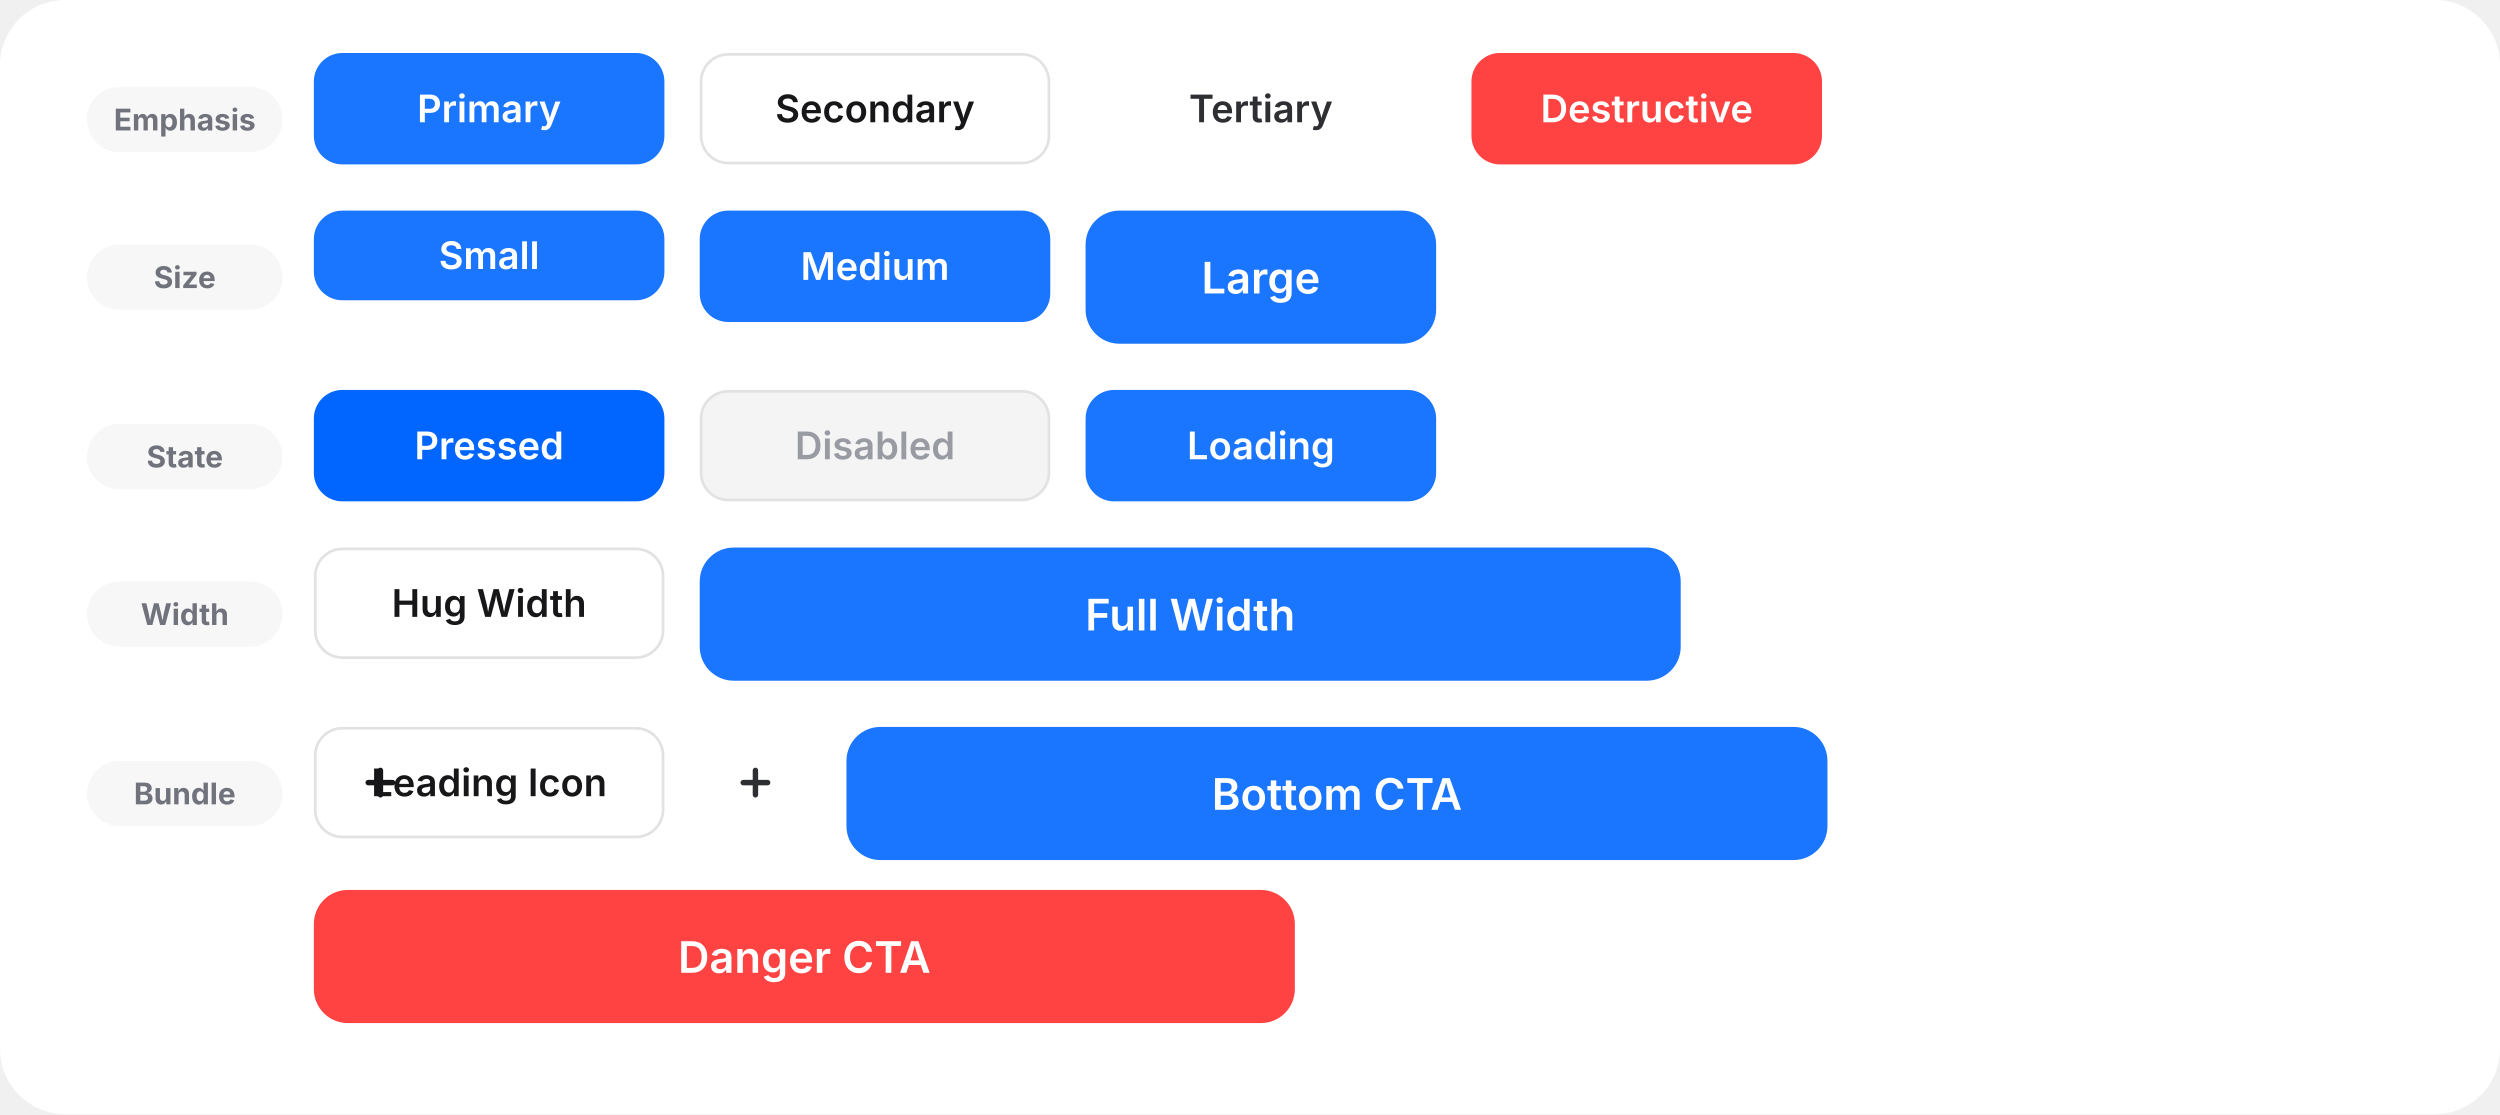
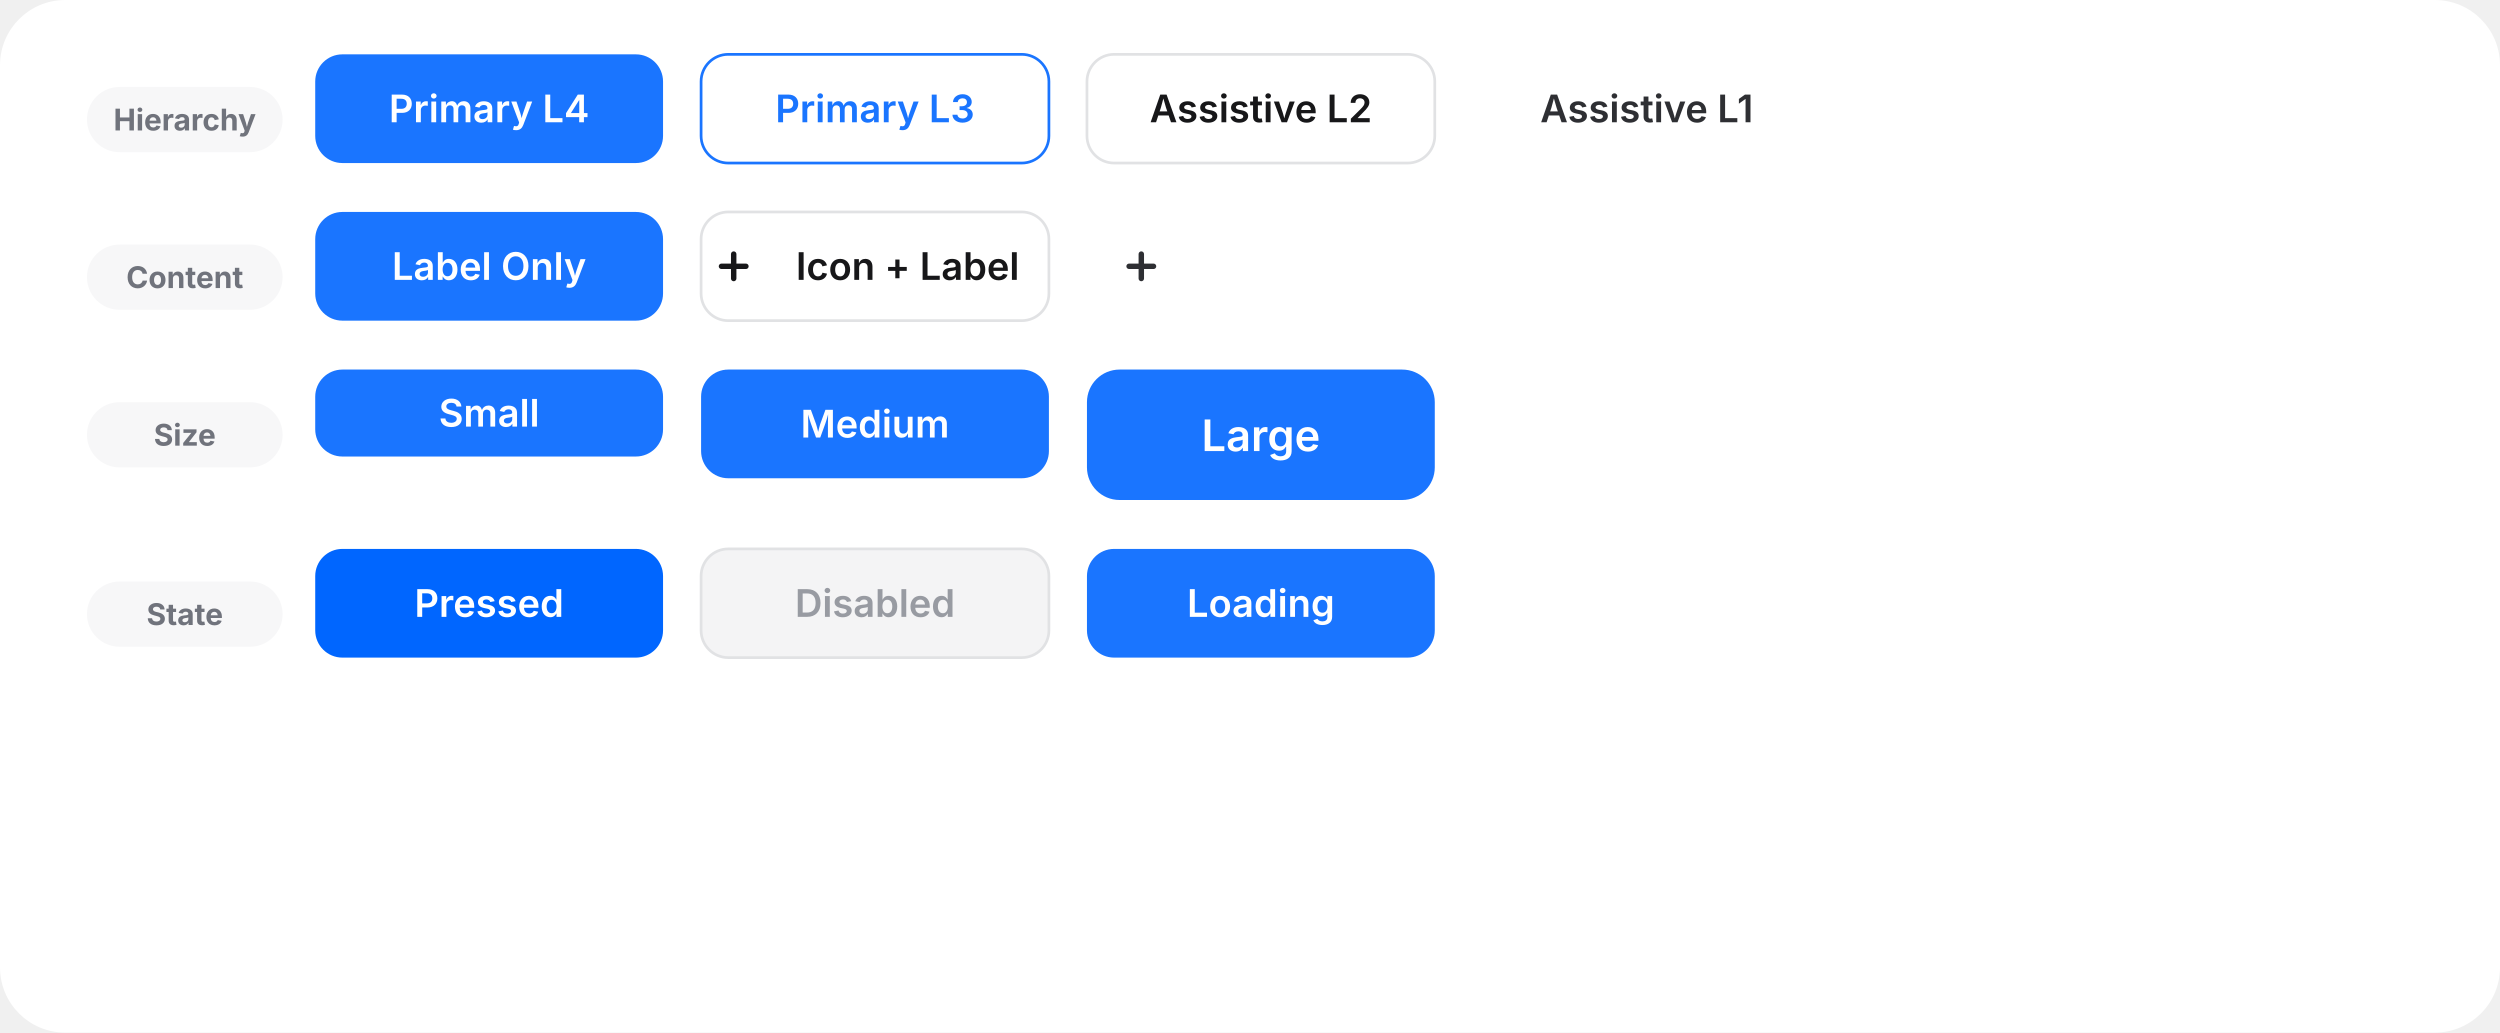
- <svg xmlns="http://www.w3.org/2000/svg" width="920" height="410" viewBox="0 0 920 410" fill="none">
-   <rect width="920" height="410" rx="24" fill="#FFFFFF" />
+ <svg xmlns="http://www.w3.org/2000/svg" width="920" height="380" viewBox="0 0 920 380" fill="none">
+   <rect width="920" height="380" rx="24" fill="#FFFFFF" />
  <g transform="translate(32 32)">
    <rect width="72" height="24" rx="12" fill="#F7F7F8" />
-     <text x="36" y="16" text-anchor="middle" font-family="Pretendard, Pretendard Variable, Inter, -apple-system, BlinkMacSystemFont, Segoe UI, sans-serif" font-size="11" font-weight="700" fill="#70737C">Emphasis</text>
+     <text x="36" y="16" text-anchor="middle" font-family="Pretendard, Pretendard Variable, Inter, -apple-system, BlinkMacSystemFont, Segoe UI, sans-serif" font-size="11" font-weight="700" fill="#70737C">Hierarchy</text>
  </g>
  <g transform="translate(116 20)">
-     <rect width="128" height="40" rx="10" fill="#1A75FF" stroke="#1A75FF" stroke-width="1" />
-     <text x="64" y="25" text-anchor="middle" font-family="Pretendard, Pretendard Variable, Inter, -apple-system, BlinkMacSystemFont, Segoe UI, sans-serif" font-size="14" font-weight="600" fill="#FFFFFF">Primary</text>
+     <rect width="128" height="40" rx="10" fill="#1A75FF" stroke="transparent" stroke-width="0" />
  </g>
+   <text x="180" y="45" text-anchor="middle" font-family="Pretendard, Pretendard Variable, Inter, -apple-system, BlinkMacSystemFont, Segoe UI, sans-serif" font-size="14" font-weight="600" fill="#FFFFFF">Primary L4</text>
  <g transform="translate(258 20)">
+     <rect width="128" height="40" rx="10" fill="#FFFFFF" stroke="#1A75FF" stroke-width="1" />
+   </g>
+   <text x="322" y="45" text-anchor="middle" font-family="Pretendard, Pretendard Variable, Inter, -apple-system, BlinkMacSystemFont, Segoe UI, sans-serif" font-size="14" font-weight="600" fill="#1A75FF">Primary L3</text>
+   <g transform="translate(400 20)">
    <rect width="128" height="40" rx="10" fill="#FFFFFF" stroke="#E1E2E4" stroke-width="1" />
-     <text x="64" y="25" text-anchor="middle" font-family="Pretendard, Pretendard Variable, Inter, -apple-system, BlinkMacSystemFont, Segoe UI, sans-serif" font-size="14" font-weight="600" fill="#171719">Secondary</text>
  </g>
-   <g transform="translate(400 20)">
+   <text x="464" y="45" text-anchor="middle" font-family="Pretendard, Pretendard Variable, Inter, -apple-system, BlinkMacSystemFont, Segoe UI, sans-serif" font-size="14" font-weight="600" fill="#171719">Assistive L2</text>
+   <g transform="translate(542 20)">
    <rect width="128" height="40" rx="10" fill="transparent" stroke="transparent" stroke-width="0" />
-     <text x="64" y="25" text-anchor="middle" font-family="Pretendard, Pretendard Variable, Inter, -apple-system, BlinkMacSystemFont, Segoe UI, sans-serif" font-size="14" font-weight="600" fill="#2E2F33">Tertiary</text>
  </g>
-   <g transform="translate(542 20)">
-     <rect width="128" height="40" rx="10" fill="#FF4242" stroke="#FF4242" stroke-width="1" />
-     <text x="64" y="25" text-anchor="middle" font-family="Pretendard, Pretendard Variable, Inter, -apple-system, BlinkMacSystemFont, Segoe UI, sans-serif" font-size="14" font-weight="600" fill="#FFFFFF">Destructive</text>
+   <text x="606" y="45" text-anchor="middle" font-family="Pretendard, Pretendard Variable, Inter, -apple-system, BlinkMacSystemFont, Segoe UI, sans-serif" font-size="14" font-weight="600" fill="#2E2F33">Assistive L1</text>
+   <g transform="translate(32 90)">
+     <rect width="72" height="24" rx="12" fill="#F7F7F8" />
+     <text x="36" y="16" text-anchor="middle" font-family="Pretendard, Pretendard Variable, Inter, -apple-system, BlinkMacSystemFont, Segoe UI, sans-serif" font-size="11" font-weight="700" fill="#70737C">Content</text>
  </g>
-   <g transform="translate(32 90)">
+   <g transform="translate(116 78)">
+     <rect width="128" height="40" rx="10" fill="#1A75FF" stroke="transparent" stroke-width="0" />
+   </g>
+   <text x="180" y="103" text-anchor="middle" font-family="Pretendard, Pretendard Variable, Inter, -apple-system, BlinkMacSystemFont, Segoe UI, sans-serif" font-size="14" font-weight="600" fill="#FFFFFF">Label Only</text>
+   <g transform="translate(258 78)">
+     <rect width="128" height="40" rx="10" fill="#FFFFFF" stroke="#E1E2E4" stroke-width="1" />
+   </g>
+   <g transform="translate(262 90)">
+     <rect x="2.5" y="7" width="11" height="2" rx="1" fill="#171719" />
+     <rect x="7" y="2.5" width="2" height="11" rx="1" fill="#171719" />
+   </g>
+   <text x="334" y="103" text-anchor="middle" font-family="Pretendard, Pretendard Variable, Inter, -apple-system, BlinkMacSystemFont, Segoe UI, sans-serif" font-size="14" font-weight="600" fill="#171719">Icon + Label</text>
+   <g transform="translate(400 78)">
+     <rect width="40" height="40" rx="10" fill="transparent" stroke="transparent" stroke-width="0" />
+   </g>
+   <g transform="translate(412 90)">
+     <rect x="2.5" y="7" width="11" height="2" rx="1" fill="#2E2F33" />
+     <rect x="7" y="2.5" width="2" height="11" rx="1" fill="#2E2F33" />
+   </g>
+   <g transform="translate(32 148)">
    <rect width="72" height="24" rx="12" fill="#F7F7F8" />
    <text x="36" y="16" text-anchor="middle" font-family="Pretendard, Pretendard Variable, Inter, -apple-system, BlinkMacSystemFont, Segoe UI, sans-serif" font-size="11" font-weight="700" fill="#70737C">Size</text>
  </g>
-   <g transform="translate(116 78)">
-     <rect width="128" height="32" rx="10" fill="#1A75FF" stroke="#1A75FF" stroke-width="1" />
-     <text x="64" y="21" text-anchor="middle" font-family="Pretendard, Pretendard Variable, Inter, -apple-system, BlinkMacSystemFont, Segoe UI, sans-serif" font-size="14" font-weight="600" fill="#FFFFFF">Small</text>
+   <g transform="translate(116 136)">
+     <rect width="128" height="32" rx="10" fill="#1A75FF" stroke="transparent" stroke-width="0" />
  </g>
-   <g transform="translate(258 78)">
-     <rect width="128" height="40" rx="10" fill="#1A75FF" stroke="#1A75FF" stroke-width="1" />
-     <text x="64" y="25" text-anchor="middle" font-family="Pretendard, Pretendard Variable, Inter, -apple-system, BlinkMacSystemFont, Segoe UI, sans-serif" font-size="14" font-weight="600" fill="#FFFFFF">Medium</text>
+   <text x="180" y="157" text-anchor="middle" font-family="Pretendard, Pretendard Variable, Inter, -apple-system, BlinkMacSystemFont, Segoe UI, sans-serif" font-size="14" font-weight="600" fill="#FFFFFF">Small</text>
+   <g transform="translate(258 136)">
+     <rect width="128" height="40" rx="10" fill="#1A75FF" stroke="transparent" stroke-width="0" />
  </g>
-   <g transform="translate(400 78)">
-     <rect width="128" height="48" rx="12" fill="#1A75FF" stroke="#1A75FF" stroke-width="1" />
-     <text x="64" y="30" text-anchor="middle" font-family="Pretendard, Pretendard Variable, Inter, -apple-system, BlinkMacSystemFont, Segoe UI, sans-serif" font-size="16" font-weight="600" fill="#FFFFFF">Large</text>
+   <text x="322" y="161" text-anchor="middle" font-family="Pretendard, Pretendard Variable, Inter, -apple-system, BlinkMacSystemFont, Segoe UI, sans-serif" font-size="14" font-weight="600" fill="#FFFFFF">Medium</text>
+   <g transform="translate(400 136)">
+     <rect width="128" height="48" rx="12" fill="#1A75FF" stroke="transparent" stroke-width="0" />
  </g>
-   <g transform="translate(32 156)">
+   <text x="464" y="166" text-anchor="middle" font-family="Pretendard, Pretendard Variable, Inter, -apple-system, BlinkMacSystemFont, Segoe UI, sans-serif" font-size="16" font-weight="600" fill="#FFFFFF">Large</text>
+   <g transform="translate(32 214)">
    <rect width="72" height="24" rx="12" fill="#F7F7F8" />
    <text x="36" y="16" text-anchor="middle" font-family="Pretendard, Pretendard Variable, Inter, -apple-system, BlinkMacSystemFont, Segoe UI, sans-serif" font-size="11" font-weight="700" fill="#70737C">State</text>
  </g>
-   <g transform="translate(116 144)">
-     <rect width="128" height="40" rx="10" fill="#0066FF" stroke="#0066FF" stroke-width="1" />
-     <text x="64" y="25" text-anchor="middle" font-family="Pretendard, Pretendard Variable, Inter, -apple-system, BlinkMacSystemFont, Segoe UI, sans-serif" font-size="14" font-weight="600" fill="#FFFFFF">Pressed</text>
+   <g transform="translate(116 202)">
+     <rect width="128" height="40" rx="10" fill="#0066FF" stroke="transparent" stroke-width="0" />
  </g>
-   <g transform="translate(258 144)">
+   <text x="180" y="227" text-anchor="middle" font-family="Pretendard, Pretendard Variable, Inter, -apple-system, BlinkMacSystemFont, Segoe UI, sans-serif" font-size="14" font-weight="600" fill="#FFFFFF">Pressed</text>
+   <g transform="translate(258 202)">
    <rect width="128" height="40" rx="10" fill="#F4F4F5" stroke="#E1E2E4" stroke-width="1" />
-     <text x="64" y="25" text-anchor="middle" font-family="Pretendard, Pretendard Variable, Inter, -apple-system, BlinkMacSystemFont, Segoe UI, sans-serif" font-size="14" font-weight="600" fill="#989BA2">Disabled</text>
  </g>
-   <g transform="translate(400 144)">
-     <rect width="128" height="40" rx="10" fill="#1A75FF" stroke="#1A75FF" stroke-width="1" />
-     <text x="64" y="25" text-anchor="middle" font-family="Pretendard, Pretendard Variable, Inter, -apple-system, BlinkMacSystemFont, Segoe UI, sans-serif" font-size="14" font-weight="600" fill="#FFFFFF">Loading</text>
+   <text x="322" y="227" text-anchor="middle" font-family="Pretendard, Pretendard Variable, Inter, -apple-system, BlinkMacSystemFont, Segoe UI, sans-serif" font-size="14" font-weight="600" fill="#989BA2">Disabled</text>
+   <g transform="translate(400 202)">
+     <rect width="128" height="40" rx="10" fill="#1A75FF" stroke="transparent" stroke-width="0" />
  </g>
-   <g transform="translate(32 214)">
-     <rect width="72" height="24" rx="12" fill="#F7F7F8" />
-     <text x="36" y="16" text-anchor="middle" font-family="Pretendard, Pretendard Variable, Inter, -apple-system, BlinkMacSystemFont, Segoe UI, sans-serif" font-size="11" font-weight="700" fill="#70737C">Width</text>
-   </g>
-   <g transform="translate(116 202)">
-     <rect width="128" height="40" rx="10" fill="#FFFFFF" stroke="#E1E2E4" stroke-width="1" />
-     <text x="64" y="25" text-anchor="middle" font-family="Pretendard, Pretendard Variable, Inter, -apple-system, BlinkMacSystemFont, Segoe UI, sans-serif" font-size="14" font-weight="600" fill="#171719">Hug Width</text>
-   </g>
-   <g transform="translate(258 202)">
-     <rect width="360" height="48" rx="12" fill="#1A75FF" stroke="#1A75FF" stroke-width="1" />
-     <text x="180" y="30" text-anchor="middle" font-family="Pretendard, Pretendard Variable, Inter, -apple-system, BlinkMacSystemFont, Segoe UI, sans-serif" font-size="16" font-weight="600" fill="#FFFFFF">Full Width</text>
-   </g>
-   <g transform="translate(32 280)">
-     <rect width="72" height="24" rx="12" fill="#F7F7F8" />
-     <text x="36" y="16" text-anchor="middle" font-family="Pretendard, Pretendard Variable, Inter, -apple-system, BlinkMacSystemFont, Segoe UI, sans-serif" font-size="11" font-weight="700" fill="#70737C">Bundle</text>
-   </g>
-   <g transform="translate(116 268)">
-     <rect width="128" height="40" rx="10" fill="#FFFFFF" stroke="#E1E2E4" stroke-width="1" />
-     <text x="64" y="25" text-anchor="middle" font-family="Pretendard, Pretendard Variable, Inter, -apple-system, BlinkMacSystemFont, Segoe UI, sans-serif" font-size="14" font-weight="600" fill="#171719">Leading Icon</text>
-   </g>
-   <g transform="translate(132 280)">
-     <rect x="2.5" y="7" width="11" height="2" rx="1" fill="#171719" />
-     <rect x="7" y="2.5" width="2" height="11" rx="1" fill="#171719" />
-   </g>
-   <g transform="translate(258 268)">
-     <rect width="40" height="40" rx="10" fill="transparent" stroke="transparent" stroke-width="0" />
-     <text x="20" y="25" text-anchor="middle" font-family="Pretendard, Pretendard Variable, Inter, -apple-system, BlinkMacSystemFont, Segoe UI, sans-serif" font-size="14" font-weight="600" fill="#2E2F33" />
-   </g>
-   <g transform="translate(270 280)">
-     <rect x="2.5" y="7" width="11" height="2" rx="1" fill="#2E2F33" />
-     <rect x="7" y="2.5" width="2" height="11" rx="1" fill="#2E2F33" />
-   </g>
-   <g transform="translate(312 268)">
-     <rect width="360" height="48" rx="12" fill="#1A75FF" stroke="#1A75FF" stroke-width="1" />
-     <text x="180" y="30" text-anchor="middle" font-family="Pretendard, Pretendard Variable, Inter, -apple-system, BlinkMacSystemFont, Segoe UI, sans-serif" font-size="16" font-weight="600" fill="#FFFFFF">Bottom CTA</text>
-   </g>
-   <g transform="translate(116 328)">
-     <rect width="360" height="48" rx="12" fill="#FF4242" stroke="#FF4242" stroke-width="1" />
-     <text x="180" y="30" text-anchor="middle" font-family="Pretendard, Pretendard Variable, Inter, -apple-system, BlinkMacSystemFont, Segoe UI, sans-serif" font-size="16" font-weight="600" fill="#FFFFFF">Danger CTA</text>
-   </g>
+   <text x="464" y="227" text-anchor="middle" font-family="Pretendard, Pretendard Variable, Inter, -apple-system, BlinkMacSystemFont, Segoe UI, sans-serif" font-size="14" font-weight="600" fill="#FFFFFF">Loading</text>
</svg>
